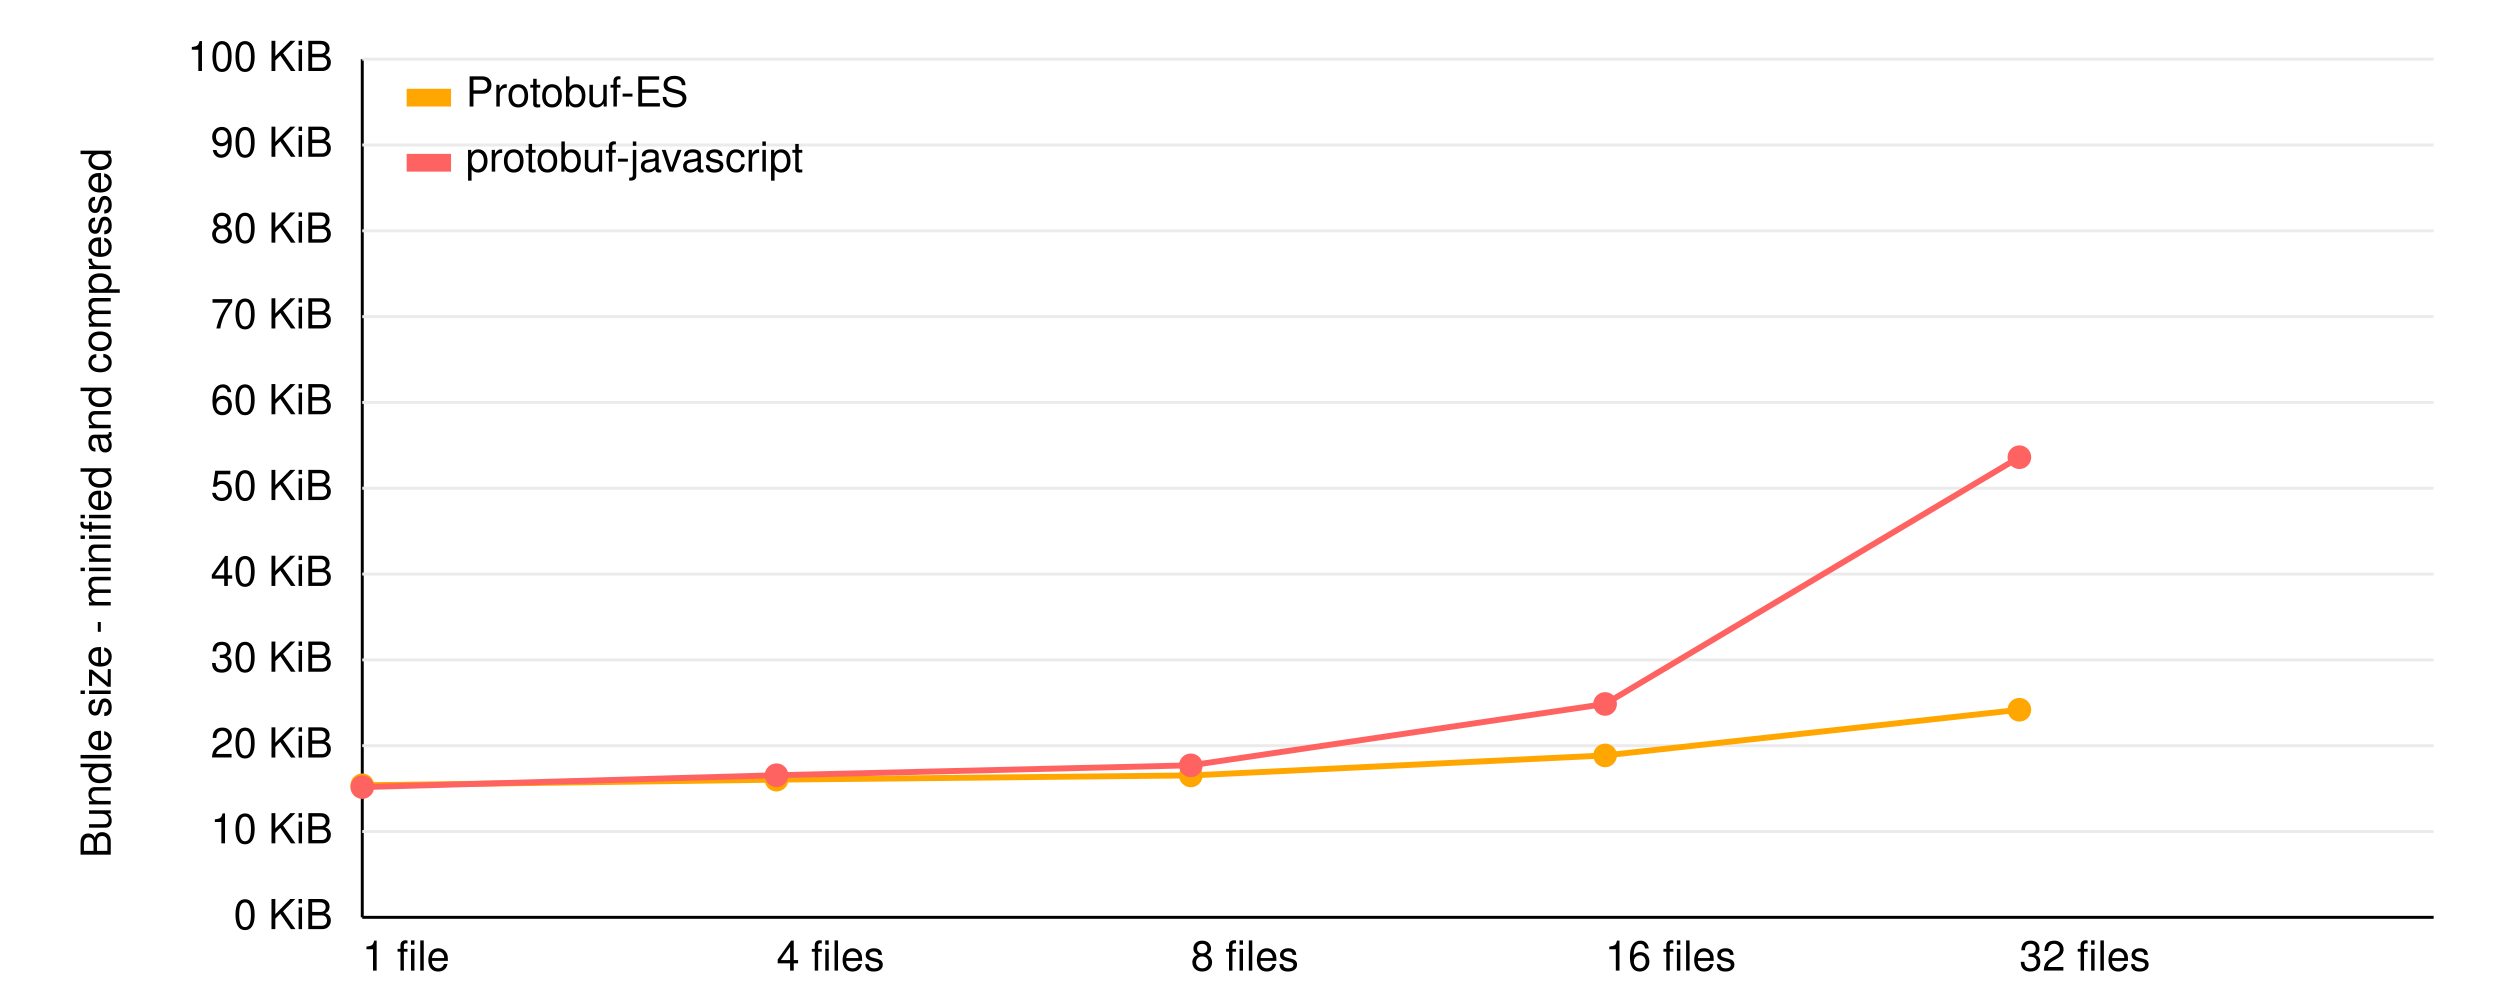
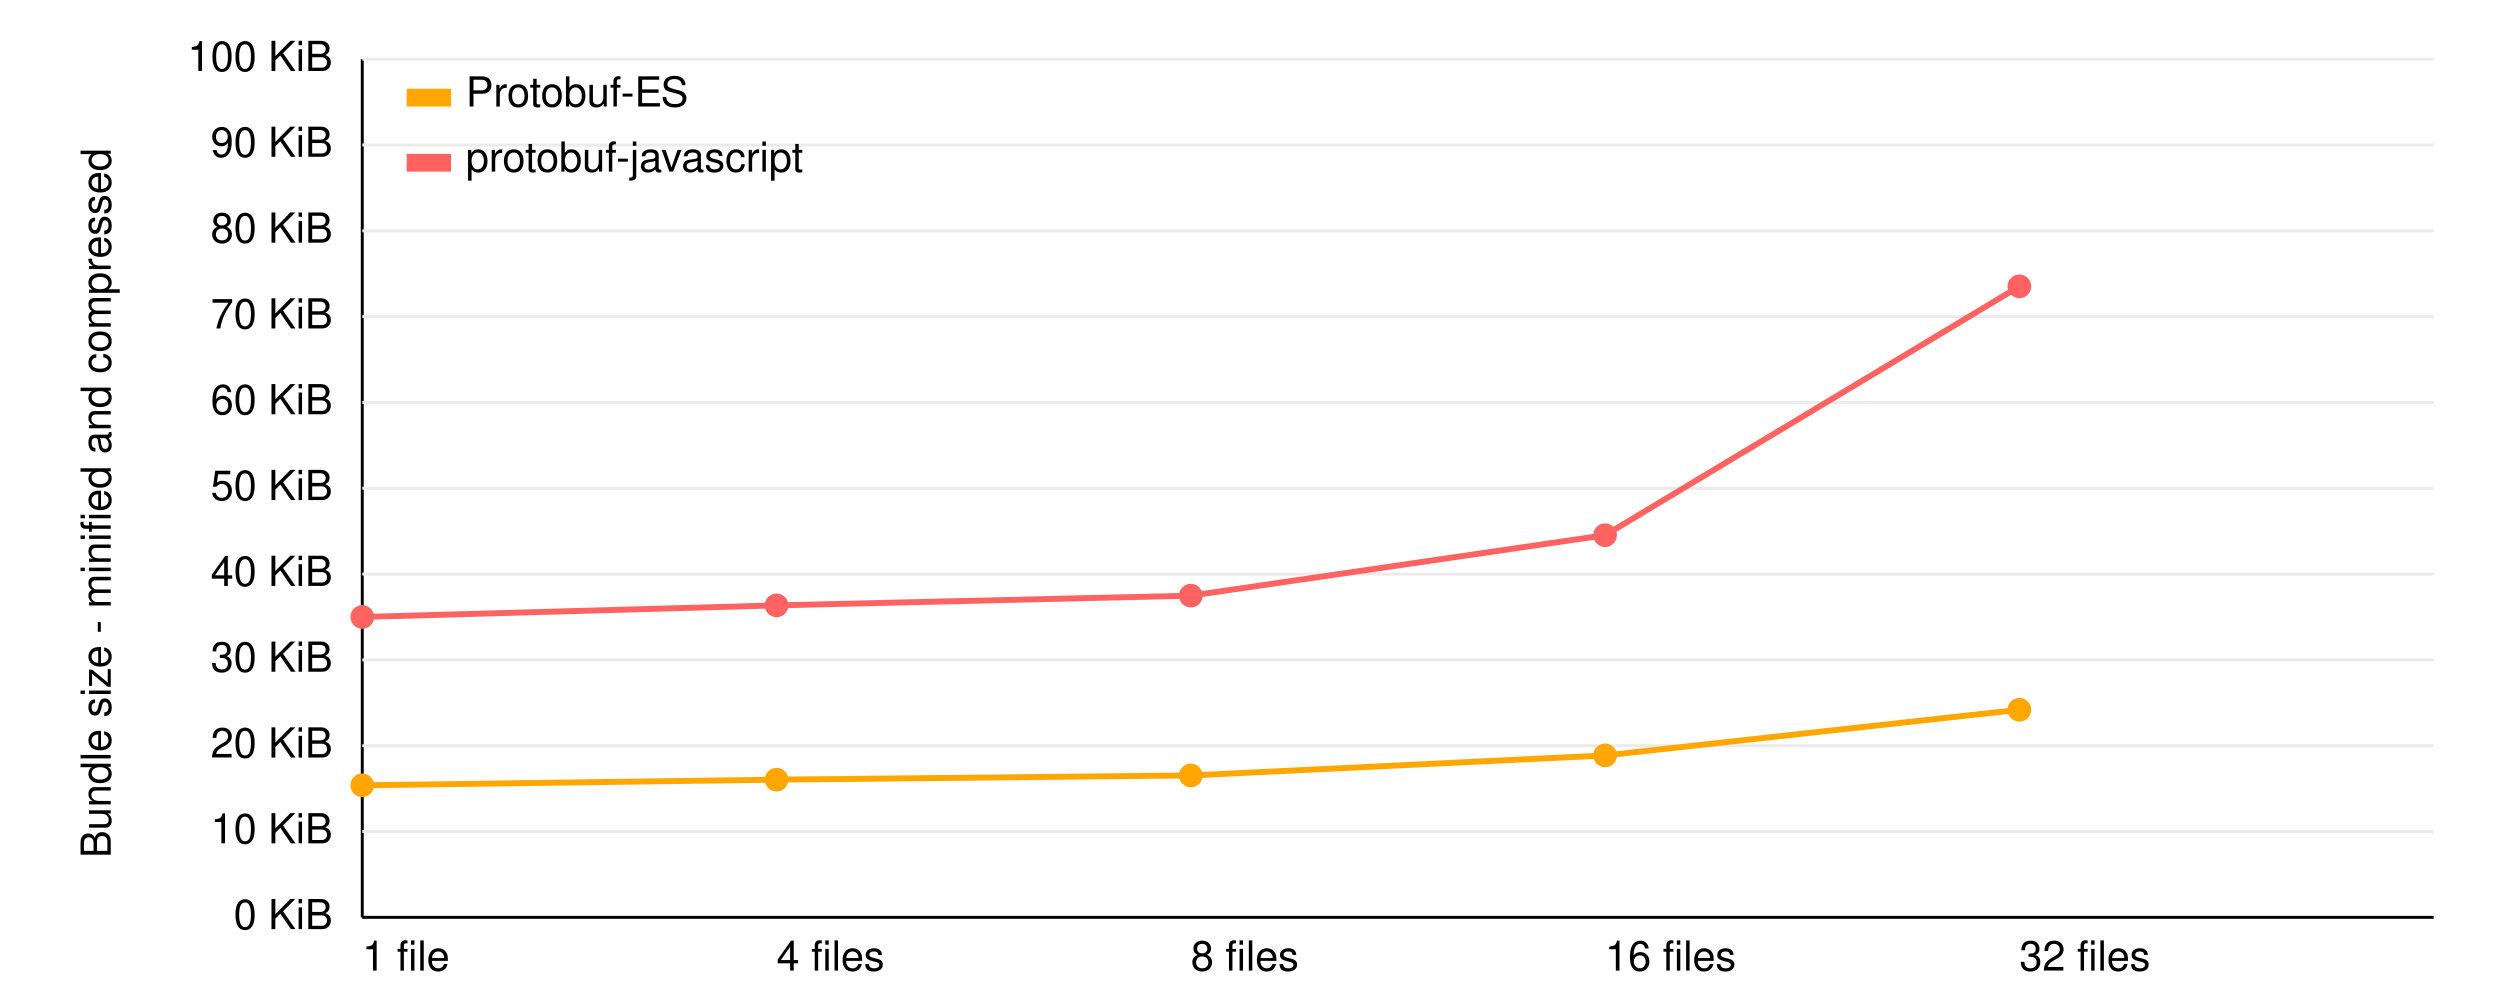
<svg xmlns="http://www.w3.org/2000/svg" version="1.1" width="820px" height="330px" viewBox="0 0 820 340" class="chart">
  <style>
      
      text {
        font: 14px Verdana, Helvetica, Arial, sans-serif;
      }
      
    </style>
  <g transform="translate(110,310)">
    <line y1="0" x2="700" stroke="black" />
    <text x="0" y="18" text-anchor="start">1 file</text>
    <text x="140" y="18" text-anchor="start">4 files</text>
    <text x="280" y="18" text-anchor="start">8 files</text>
    <text x="420" y="18" text-anchor="start">16 files</text>
    <text x="560" y="18" text-anchor="start">32 files</text>
  </g>
  <g transform="translate(110, 20)">
    <line x1="0" x2="0" y1="0" y2="290" stroke="black" />
    <g transform="rotate(-90), translate(-150,-85)">
      <text text-anchor="middle">Bundle size - minified and compressed</text>
    </g>
    <text x="-10" y="4" text-anchor="end">100 KiB</text>
    <line x1="0" x2="700" y1="0" y2="0" stroke="#ebebeb" />
    <text x="-10" y="33" text-anchor="end">90 KiB</text>
    <line x1="0" x2="700" y1="29" y2="29" stroke="#ebebeb" />
    <text x="-10" y="62" text-anchor="end">80 KiB</text>
    <line x1="0" x2="700" y1="58" y2="58" stroke="#ebebeb" />
    <text x="-10" y="91" text-anchor="end">70 KiB</text>
    <line x1="0" x2="700" y1="87" y2="87" stroke="#ebebeb" />
    <text x="-10" y="120" text-anchor="end">60 KiB</text>
    <line x1="0" x2="700" y1="116" y2="116" stroke="#ebebeb" />
    <text x="-10" y="149" text-anchor="end">50 KiB</text>
    <line x1="0" x2="700" y1="145" y2="145" stroke="#ebebeb" />
    <text x="-10" y="178" text-anchor="end">40 KiB</text>
    <line x1="0" x2="700" y1="174" y2="174" stroke="#ebebeb" />
    <text x="-10" y="207" text-anchor="end">30 KiB</text>
    <line x1="0" x2="700" y1="203" y2="203" stroke="#ebebeb" />
    <text x="-10" y="236" text-anchor="end">20 KiB</text>
    <line x1="0" x2="700" y1="232" y2="232" stroke="#ebebeb" />
    <text x="-10" y="265" text-anchor="end">10 KiB</text>
    <line x1="0" x2="700" y1="261" y2="261" stroke="#ebebeb" />
    <text x="-10" y="294" text-anchor="end">0 KiB</text>
  </g>
  <g transform="translate(110, 20)">
    <polyline fill="none" stroke="#ffa600" stroke-width="2" points="0,245.379 140,243.475 280,242.048 420,235.285 560,219.848">
    </polyline>
    <circle cx="0" cy="245.379" r="4" fill="#ffa600" />
    <circle cx="140" cy="243.475" r="4" fill="#ffa600" />
    <circle cx="280" cy="242.048" r="4" fill="#ffa600" />
    <circle cx="420" cy="235.285" r="4" fill="#ffa600" />
    <circle cx="560" cy="219.848" r="4" fill="#ffa600" />
  </g>
  <g transform="translate(110, 20)">
-     <polyline fill="none" stroke="#ff6361" stroke-width="2" points="0,245.99 140,241.98 280,238.633 420,217.896 560,134.51">
+     <polyline fill="none" stroke="#ff6361" stroke-width="2" points="0,188.492 140,184.578 280,181.292 420,160.862 560,76.774">
    </polyline>
-     <circle cx="0" cy="245.99" r="4" fill="#ff6361" />
-     <circle cx="140" cy="241.98" r="4" fill="#ff6361" />
-     <circle cx="280" cy="238.633" r="4" fill="#ff6361" />
-     <circle cx="420" cy="217.896" r="4" fill="#ff6361" />
-     <circle cx="560" cy="134.51" r="4" fill="#ff6361" />
+     <circle cx="0" cy="188.492" r="4" fill="#ff6361" />
+     <circle cx="140" cy="184.578" r="4" fill="#ff6361" />
+     <circle cx="280" cy="181.292" r="4" fill="#ff6361" />
+     <circle cx="420" cy="160.862" r="4" fill="#ff6361" />
+     <circle cx="560" cy="76.774" r="4" fill="#ff6361" />
  </g>
  <g transform="translate(125, 30)">
    <g transform="translate(0, 0)">
      <rect width="15" height="6" fill="#ffa600" />
      <text x="20" y="6">Protobuf-ES</text>
    </g>
    <g transform="translate(0, 22)">
      <rect width="15" height="6" fill="#ff6361" />
      <text x="20" y="6">protobuf-javascript</text>
    </g>
  </g>
</svg>
